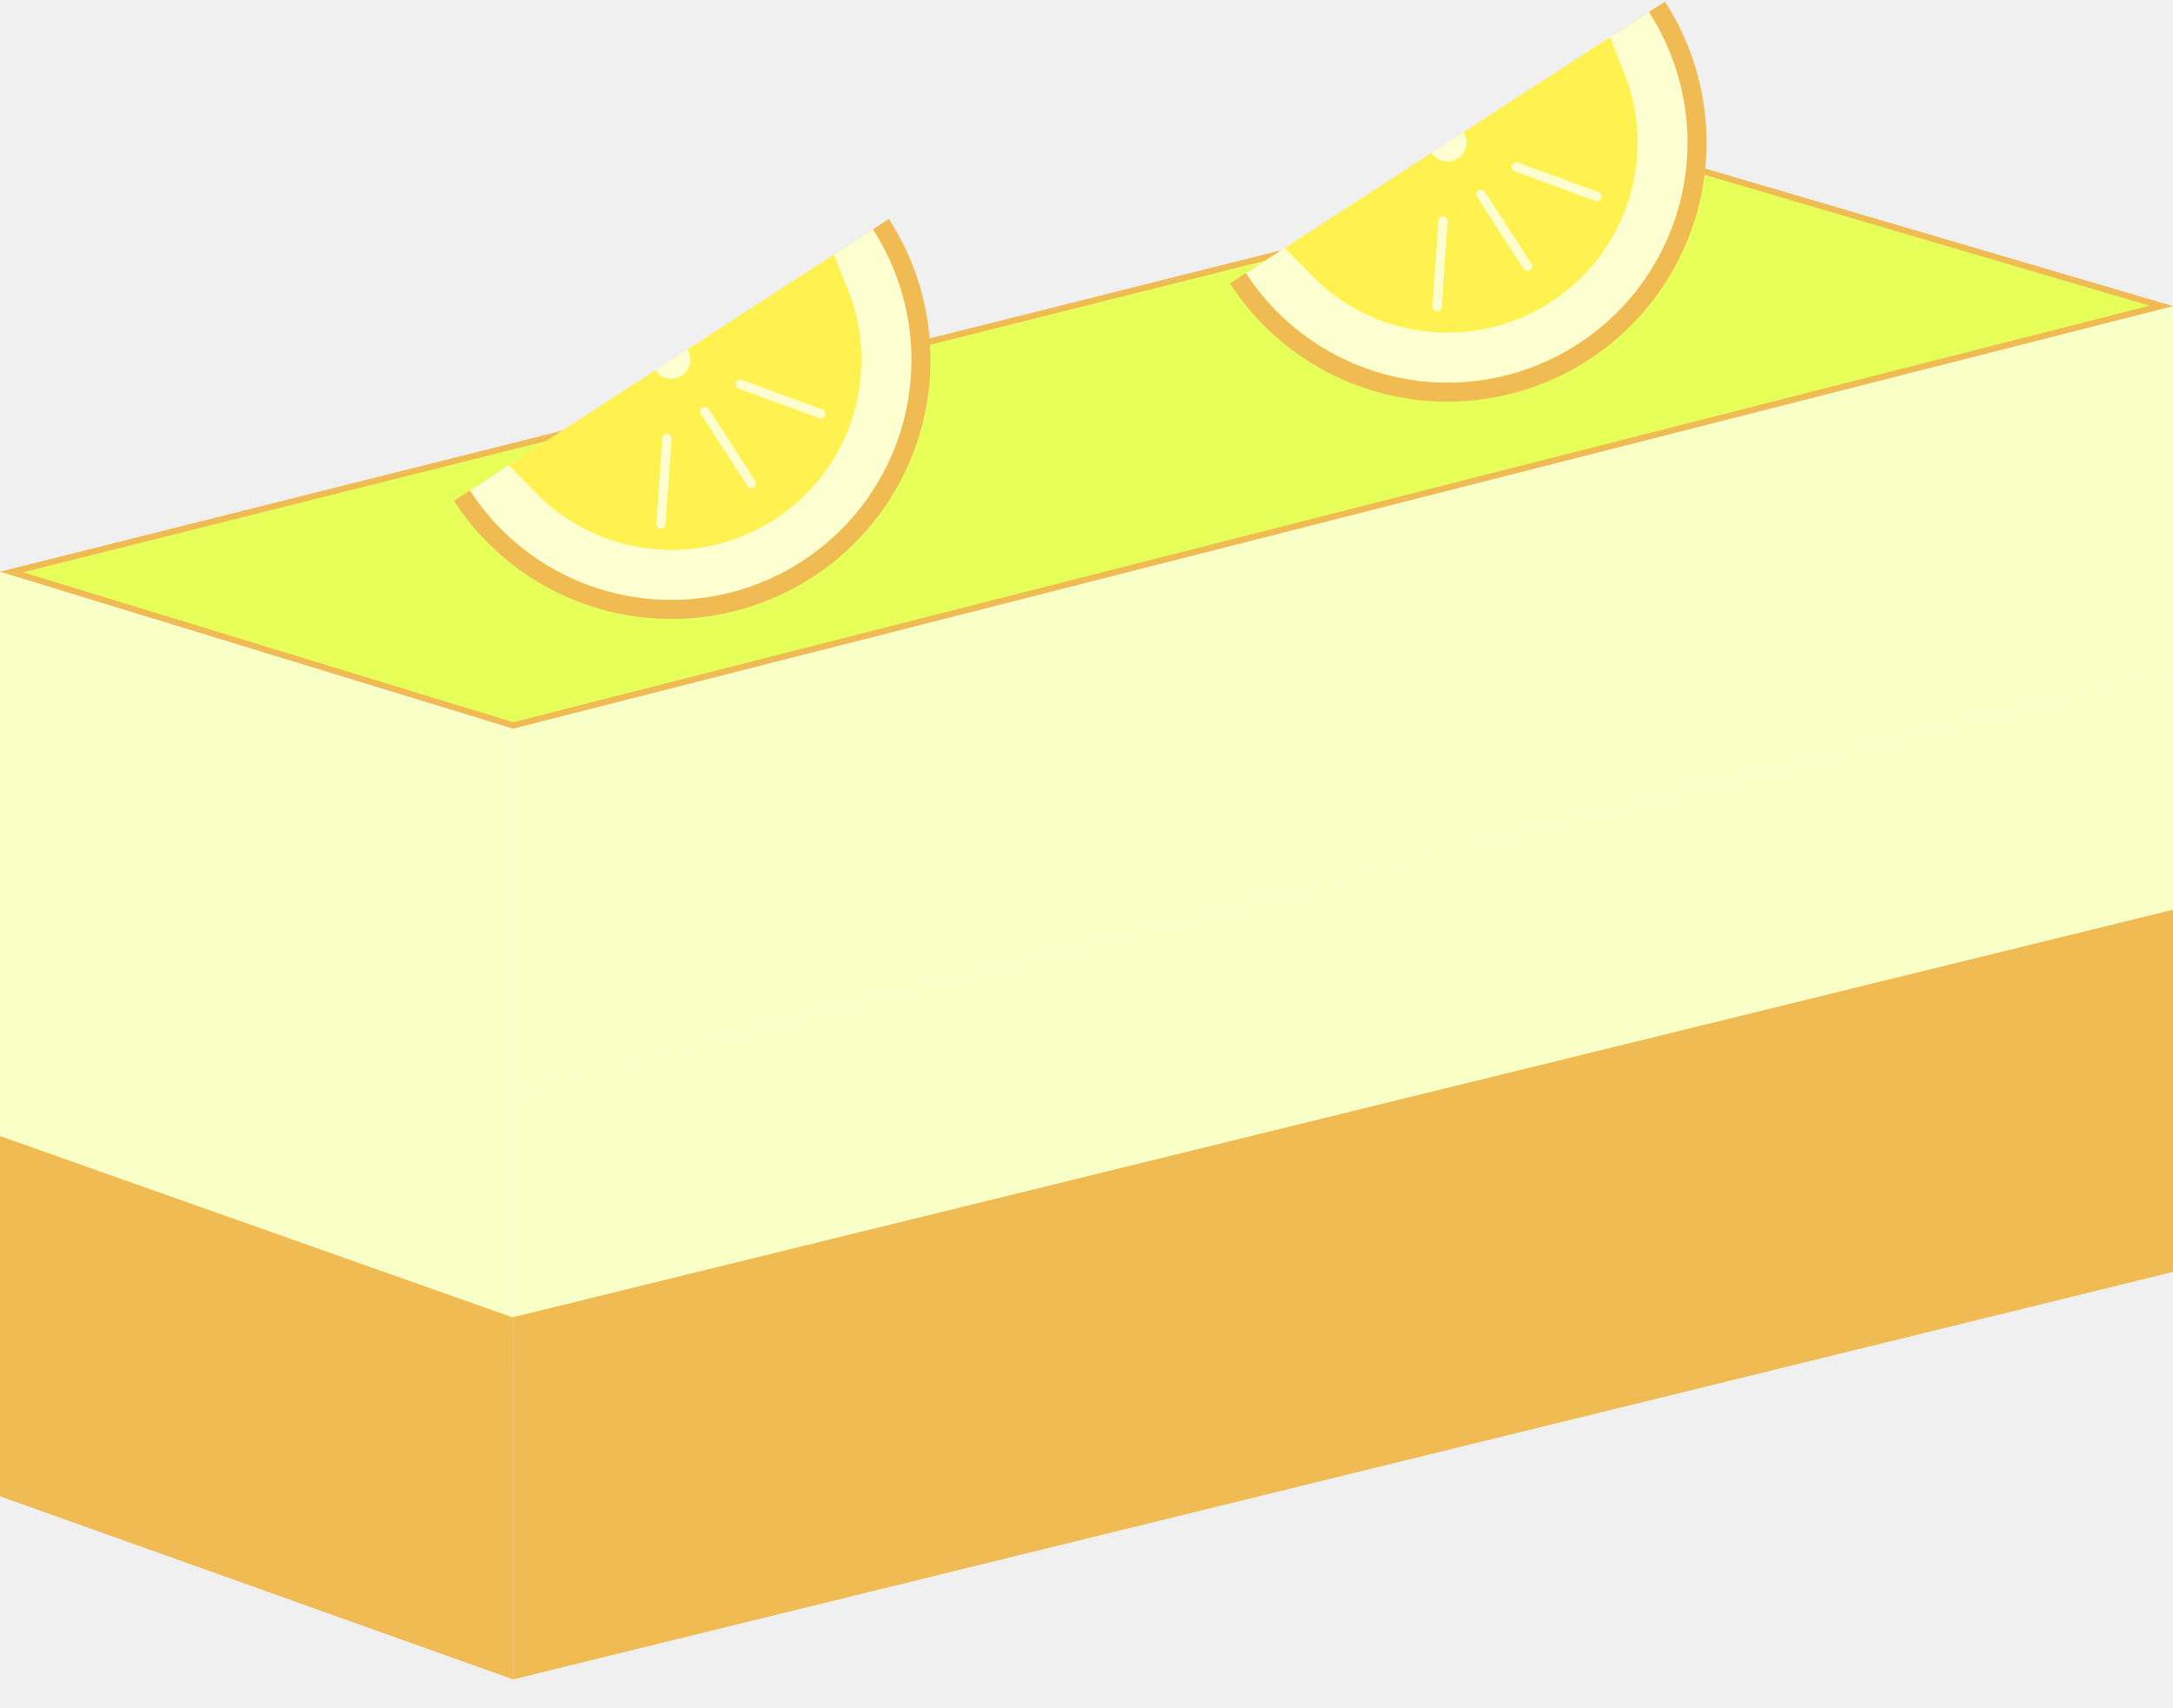
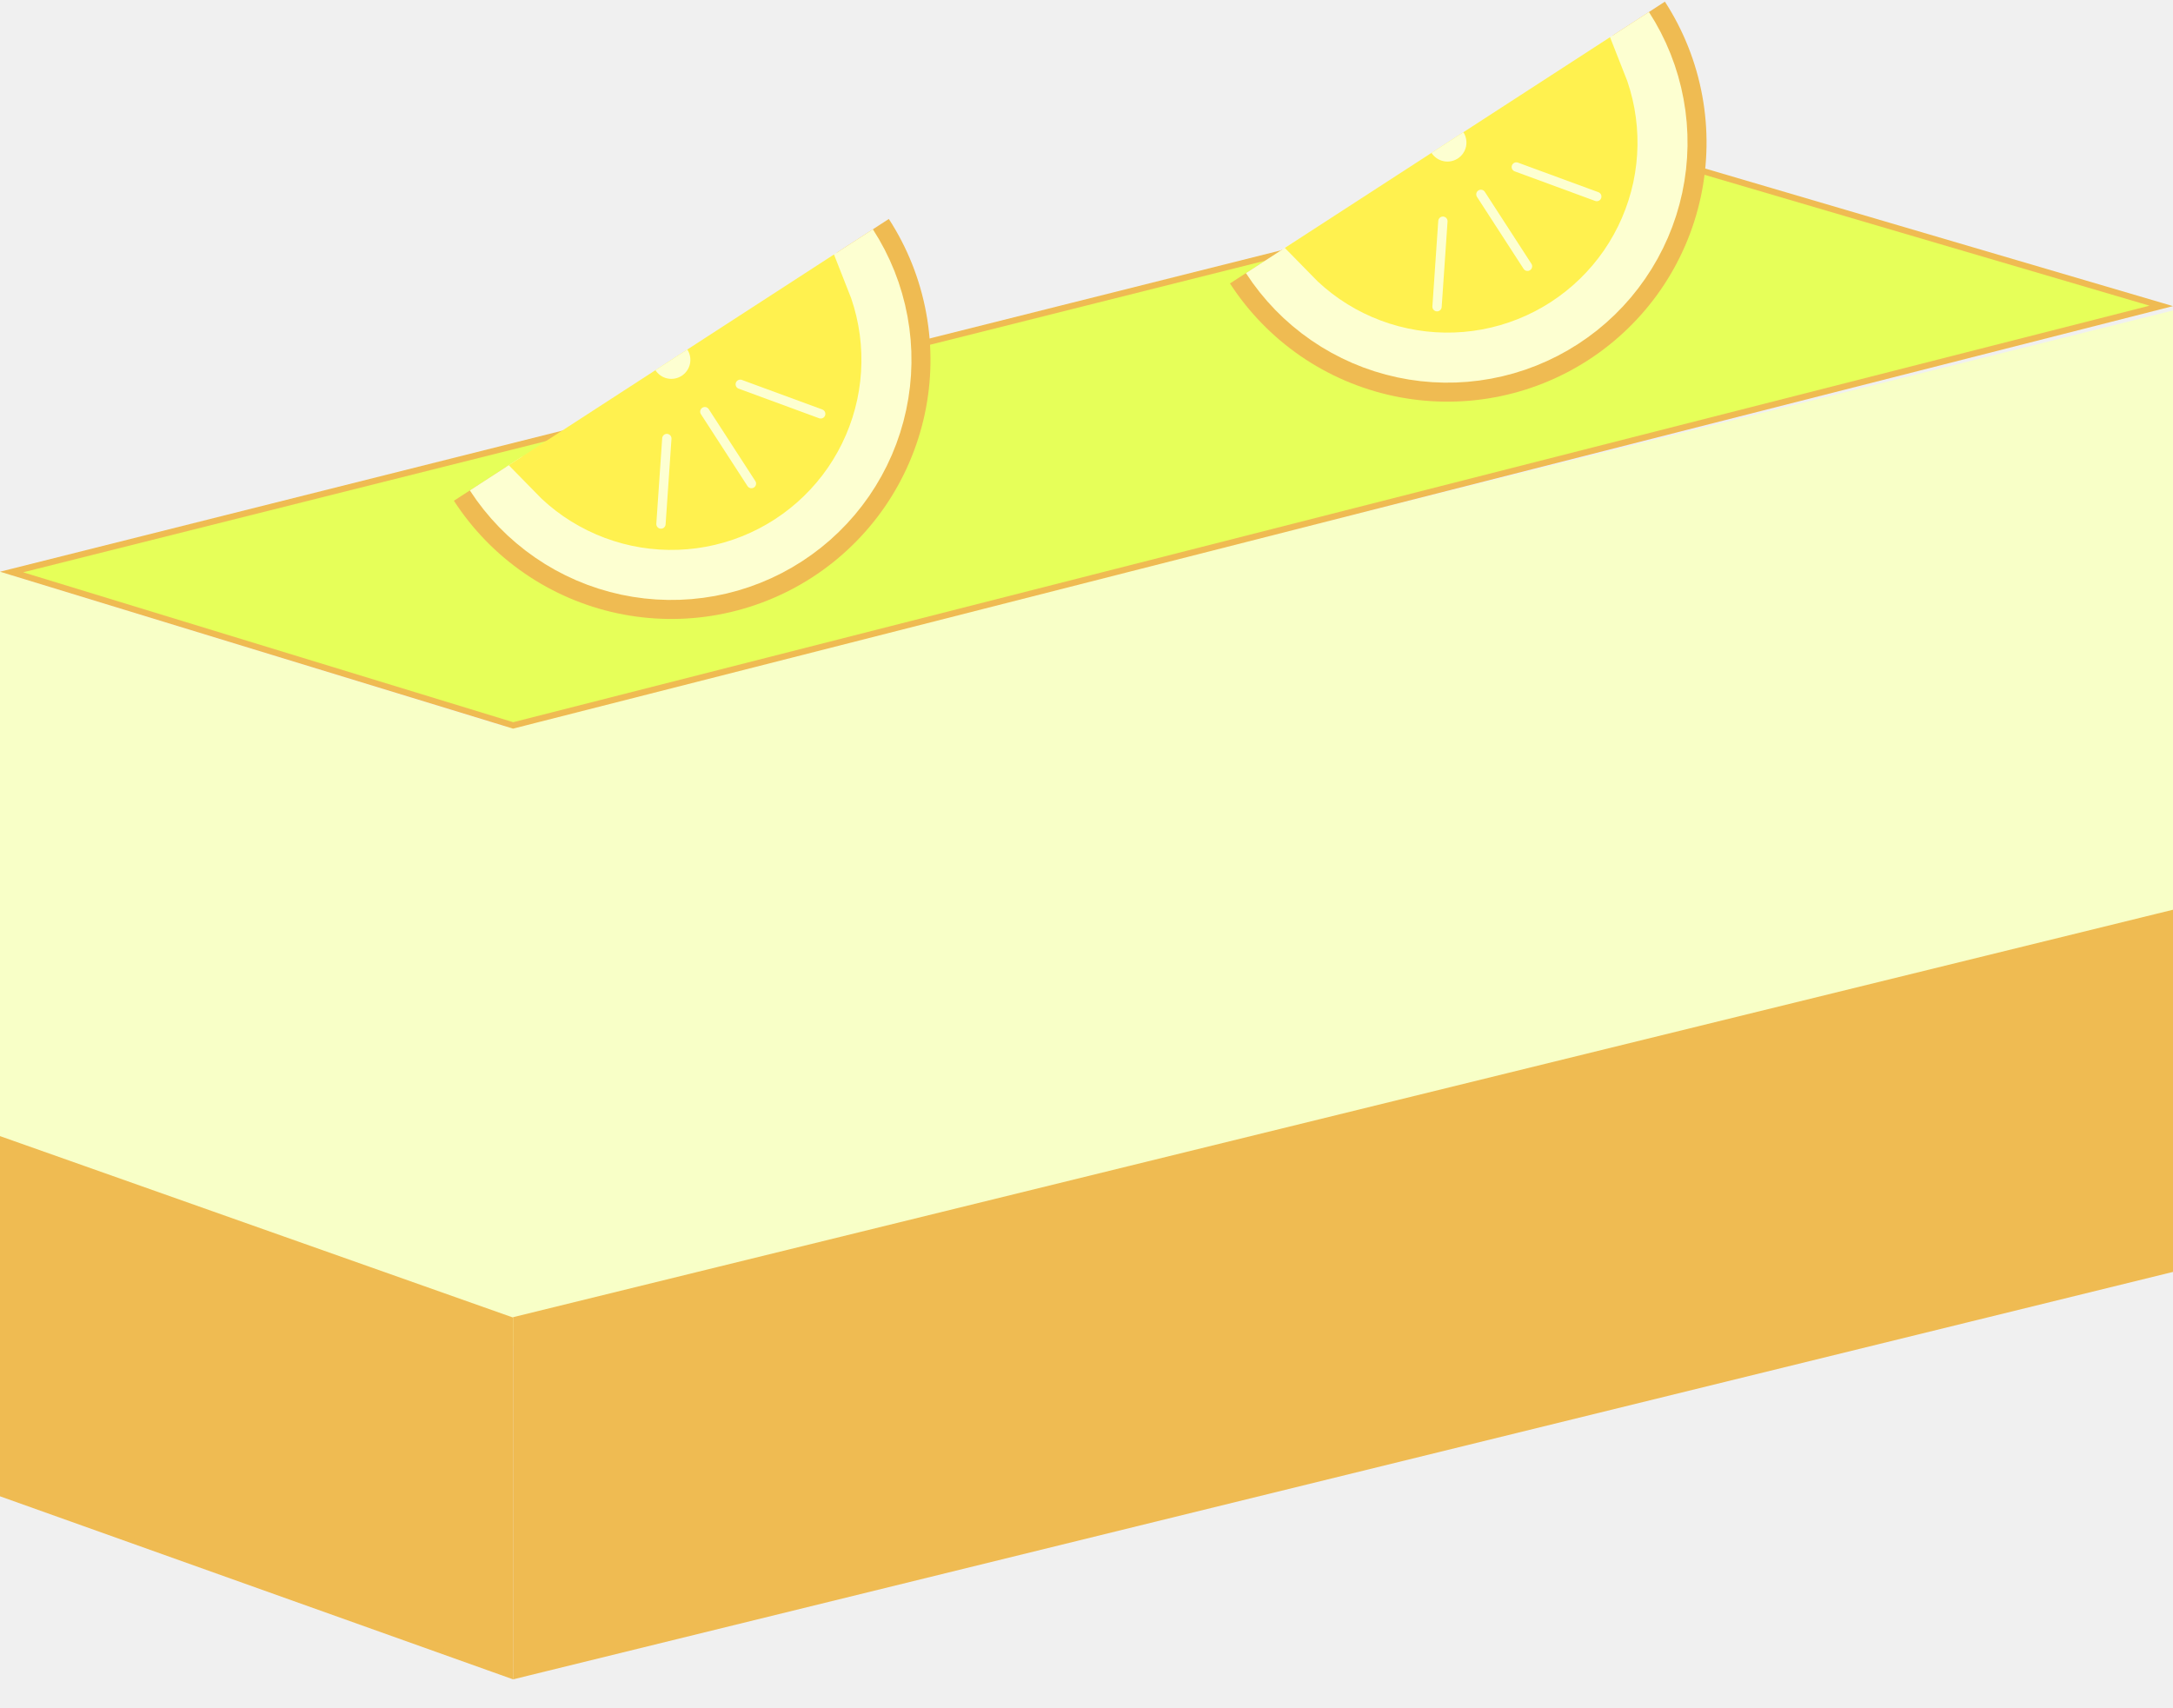
<svg xmlns="http://www.w3.org/2000/svg" width="70" height="55" viewBox="0 0 70 55" fill="none">
-   <path d="M0 27.361L16.528 32.37V43.889L0 38.061V27.361Z" fill="#F8FFC7" />
-   <path d="M16.528 23.472L70 9.861V21.528L16.528 35.139V23.472Z" fill="#F8FFC7" />
-   <path d="M16.528 35.139L70 21.528V29.306L16.528 42.917V35.139Z" fill="#F8FFC7" />
-   <path d="M0.1 48.13V36.739L16.428 42.513V53.955L0.1 48.13Z" fill="#EFBB52" stroke="#EFBB52" stroke-width="0.2" />
-   <path d="M0 18.417L16.528 23.484V35.139L0 29.792V18.417Z" fill="#F8FFC7" />
-   <path d="M16.628 53.97V42.509L69.9 29.433V40.894L16.628 53.97Z" fill="#EFBB52" stroke="#EFBB52" stroke-width="0.2" />
-   <path d="M16.53 23.368L0.373 18.426L53.47 5.104L69.622 9.854L16.53 23.368Z" fill="#E6FF59" stroke="#EFBB52" stroke-width="0.2" />
-   <path d="M27.793 7.597C28.318 8.407 28.678 9.312 28.852 10.261C29.027 11.21 29.014 12.184 28.812 13.127C28.61 14.07 28.225 14.965 27.678 15.76C27.13 16.554 26.432 17.233 25.622 17.758C24.812 18.282 23.907 18.642 22.959 18.817C22.01 18.992 21.036 18.978 20.092 18.777C19.149 18.575 18.254 18.19 17.459 17.642C16.665 17.095 15.986 16.397 15.461 15.587" stroke="#EFBB52" stroke-width="2" />
-   <path d="M27.279 7.93C27.76 8.672 28.09 9.502 28.25 10.372C28.411 11.241 28.398 12.134 28.213 12.999C28.029 13.864 27.675 14.684 27.174 15.412C26.672 16.141 26.032 16.763 25.289 17.244C24.547 17.725 23.717 18.055 22.848 18.215C21.978 18.375 21.085 18.363 20.22 18.178C19.355 17.993 18.535 17.64 17.807 17.138C17.078 16.637 16.456 15.996 15.975 15.254" stroke="#FDFFD1" stroke-width="2" />
-   <path d="M26.387 9.7C26.511 10.01 26.604 10.333 26.665 10.664C26.787 11.325 26.777 12.005 26.637 12.662C26.496 13.32 26.227 13.944 25.846 14.498C25.464 15.052 24.977 15.525 24.413 15.891C23.848 16.257 23.217 16.508 22.555 16.63C21.894 16.752 21.215 16.742 20.557 16.602C19.899 16.461 19.275 16.192 18.721 15.811C18.445 15.62 18.188 15.403 17.955 15.163L26.387 9.7Z" fill="#FFF14F" stroke="#FFF14F" stroke-width="2" />
-   <path d="M22.141 11.259C22.229 11.395 22.26 11.561 22.226 11.72C22.192 11.879 22.096 12.018 21.96 12.106C21.824 12.194 21.658 12.225 21.499 12.191C21.34 12.157 21.202 12.061 21.113 11.925L21.627 11.592L22.141 11.259Z" fill="#FDFFD1" />
-   <line x1="22.705" y1="13.261" x2="24.206" y2="15.578" stroke="#FDFFD1" stroke-width="0.3" stroke-linecap="round" />
-   <line x1="23.846" y1="12.379" x2="26.438" y2="13.332" stroke="#FDFFD1" stroke-width="0.3" stroke-linecap="round" />
-   <line x1="21.481" y1="14.126" x2="21.292" y2="16.881" stroke="#FDFFD1" stroke-width="0.3" stroke-linecap="round" />
-   <path d="M52.793 0.597C53.318 1.407 53.678 2.312 53.852 3.261C54.027 4.21 54.014 5.183 53.812 6.127C53.61 7.071 53.225 7.965 52.678 8.76C52.13 9.554 51.432 10.233 50.622 10.758C49.812 11.283 48.907 11.643 47.959 11.817C47.01 11.992 46.036 11.978 45.092 11.777C44.149 11.575 43.254 11.19 42.459 10.643C41.665 10.095 40.986 9.397 40.461 8.587" stroke="#EFBB52" stroke-width="2" />
-   <path d="M52.279 0.93C52.76 1.672 53.09 2.502 53.25 3.372C53.411 4.241 53.398 5.134 53.213 5.999C53.029 6.864 52.675 7.684 52.173 8.412C51.672 9.141 51.032 9.763 50.289 10.244C49.547 10.725 48.717 11.055 47.848 11.215C46.978 11.376 46.085 11.363 45.22 11.178C44.355 10.993 43.535 10.64 42.807 10.138C42.078 9.637 41.456 8.996 40.975 8.254" stroke="#FDFFD1" stroke-width="2" />
-   <path d="M51.387 2.7C51.511 3.01 51.604 3.333 51.665 3.664C51.787 4.325 51.777 5.004 51.637 5.662C51.496 6.32 51.227 6.944 50.846 7.498C50.464 8.052 49.977 8.525 49.413 8.891C48.848 9.257 48.217 9.508 47.555 9.63C46.894 9.752 46.215 9.742 45.557 9.601C44.899 9.461 44.275 9.192 43.721 8.811C43.445 8.62 43.188 8.403 42.955 8.163L51.387 2.7Z" fill="#FFF14F" stroke="#FFF14F" stroke-width="2" />
-   <path d="M47.141 4.259C47.229 4.395 47.26 4.561 47.226 4.72C47.192 4.879 47.096 5.018 46.96 5.106C46.824 5.194 46.658 5.225 46.499 5.191C46.34 5.157 46.202 5.061 46.113 4.925L46.627 4.592L47.141 4.259Z" fill="#FDFFD1" />
-   <line x1="47.705" y1="6.261" x2="49.206" y2="8.578" stroke="#FDFFD1" stroke-width="0.3" stroke-linecap="round" />
-   <line x1="48.846" y1="5.379" x2="51.438" y2="6.332" stroke="#FDFFD1" stroke-width="0.3" stroke-linecap="round" />
-   <line x1="46.481" y1="7.126" x2="46.292" y2="9.88" stroke="#FDFFD1" stroke-width="0.3" stroke-linecap="round" />
+   <g clip-path="url(#clip0_38_1157)">
+     <path d="M16 23.462L70 10V30.5L16 43.5V23.462Z" fill="#F8FFC7" />
+     <path d="M0 18.417L16.528 23.484V42.5L0 37.344V18.417Z" fill="#F8FFC7" />
+     <path d="M0.1 48.13V36.739L16.428 42.513V53.955L0.1 48.13Z" fill="#EFBB52" stroke="#EFBB52" stroke-width="0.2" />
+     <path d="M16.628 53.97V42.509L69.9 29.433V40.894L16.628 53.97Z" fill="#EFBB52" stroke="#EFBB52" stroke-width="0.2" />
+     <path d="M16.53 23.368L0.373 18.426L53.47 5.104L69.622 9.854L16.53 23.368Z" fill="#E6FF59" stroke="#EFBB52" stroke-width="0.2" />
+     <path d="M27.793 7.597C28.318 8.407 28.678 9.312 28.852 10.261C29.027 11.21 29.014 12.184 28.812 13.127C28.61 14.07 28.225 14.965 27.678 15.76C27.13 16.554 26.432 17.233 25.622 17.758C24.812 18.282 23.907 18.642 22.959 18.817C22.01 18.992 21.036 18.978 20.092 18.777C19.149 18.575 18.254 18.19 17.459 17.642C16.665 17.095 15.986 16.397 15.461 15.587" stroke="#EFBB52" stroke-width="2" />
+     <path d="M27.279 7.93C27.76 8.672 28.09 9.502 28.25 10.372C28.411 11.241 28.398 12.134 28.213 12.999C28.029 13.864 27.675 14.684 27.174 15.412C26.672 16.141 26.032 16.763 25.289 17.244C24.547 17.725 23.717 18.055 22.848 18.215C21.978 18.375 21.085 18.363 20.22 18.178C19.355 17.993 18.535 17.64 17.807 17.138C17.078 16.637 16.456 15.996 15.975 15.254" stroke="#FDFFD1" stroke-width="2" />
+     <path d="M26.387 9.699C26.511 10.01 26.604 10.333 26.665 10.664C26.787 11.325 26.777 12.005 26.637 12.662C26.496 13.32 26.227 13.944 25.846 14.498C25.464 15.052 24.977 15.525 24.413 15.891C23.848 16.257 23.217 16.508 22.555 16.63C21.894 16.752 21.215 16.742 20.557 16.602C19.899 16.461 19.275 16.192 18.721 15.811C18.445 15.62 18.188 15.403 17.955 15.163L26.387 9.699Z" fill="#FFF14F" stroke="#FFF14F" stroke-width="2" />
+     <path d="M22.141 11.259C22.229 11.396 22.26 11.561 22.226 11.72C22.192 11.879 22.096 12.018 21.96 12.106C21.824 12.194 21.658 12.225 21.499 12.191C21.34 12.157 21.202 12.061 21.113 11.925L21.627 11.592L22.141 11.259Z" fill="#FDFFD1" />
+     <path d="M22.705 13.261L24.206 15.578" stroke="#FDFFD1" stroke-width="0.3" stroke-linecap="round" />
+     <path d="M23.846 12.379L26.438 13.332" stroke="#FDFFD1" stroke-width="0.3" stroke-linecap="round" />
+     <path d="M21.481 14.126L21.292 16.881" stroke="#FDFFD1" stroke-width="0.3" stroke-linecap="round" />
+     <path d="M52.793 0.597C53.318 1.407 53.678 2.312 53.852 3.261C54.027 4.21 54.014 5.184 53.812 6.127C53.61 7.071 53.225 7.965 52.678 8.76C52.13 9.554 51.432 10.233 50.622 10.758C49.812 11.283 48.907 11.643 47.959 11.817C47.01 11.992 46.036 11.978 45.092 11.777C44.149 11.575 43.254 11.19 42.459 10.643C41.665 10.095 40.986 9.397 40.461 8.587" stroke="#EFBB52" stroke-width="2" />
+     <path d="M52.279 0.93C52.76 1.672 53.09 2.502 53.25 3.372C53.411 4.241 53.398 5.134 53.213 5.999C53.029 6.864 52.675 7.684 52.173 8.412C51.672 9.141 51.032 9.763 50.289 10.244C49.547 10.725 48.717 11.055 47.848 11.215C46.978 11.376 46.085 11.363 45.22 11.178C44.355 10.993 43.535 10.64 42.807 10.138C42.078 9.637 41.456 8.996 40.975 8.254" stroke="#FDFFD1" stroke-width="2" />
+     <path d="M51.387 2.699C51.511 3.01 51.604 3.333 51.665 3.664C51.787 4.325 51.777 5.004 51.637 5.662C51.496 6.32 51.227 6.944 50.846 7.498C50.464 8.052 49.977 8.525 49.413 8.891C48.848 9.257 48.217 9.508 47.555 9.63C46.894 9.752 46.215 9.742 45.557 9.601C44.899 9.461 44.275 9.192 43.721 8.811C43.445 8.62 43.188 8.403 42.955 8.163L51.387 2.699Z" fill="#FFF14F" stroke="#FFF14F" stroke-width="2" />
+     <path d="M47.141 4.259C47.229 4.395 47.26 4.561 47.226 4.72C47.192 4.879 47.096 5.018 46.96 5.106C46.824 5.194 46.658 5.225 46.499 5.191C46.34 5.157 46.202 5.061 46.113 4.925L46.627 4.592L47.141 4.259Z" fill="#FDFFD1" />
+     <path d="M47.705 6.261L49.206 8.578" stroke="#FDFFD1" stroke-width="0.3" stroke-linecap="round" />
+     <path d="M48.846 5.379L51.438 6.332" stroke="#FDFFD1" stroke-width="0.3" stroke-linecap="round" />
+     <path d="M46.481 7.126L46.292 9.88" stroke="#FDFFD1" stroke-width="0.3" stroke-linecap="round" />
+   </g>
+   <defs>
+     <clipPath id="clip0_38_1157">
+       <rect width="70" height="55" fill="white" />
+     </clipPath>
+   </defs>
</svg>
